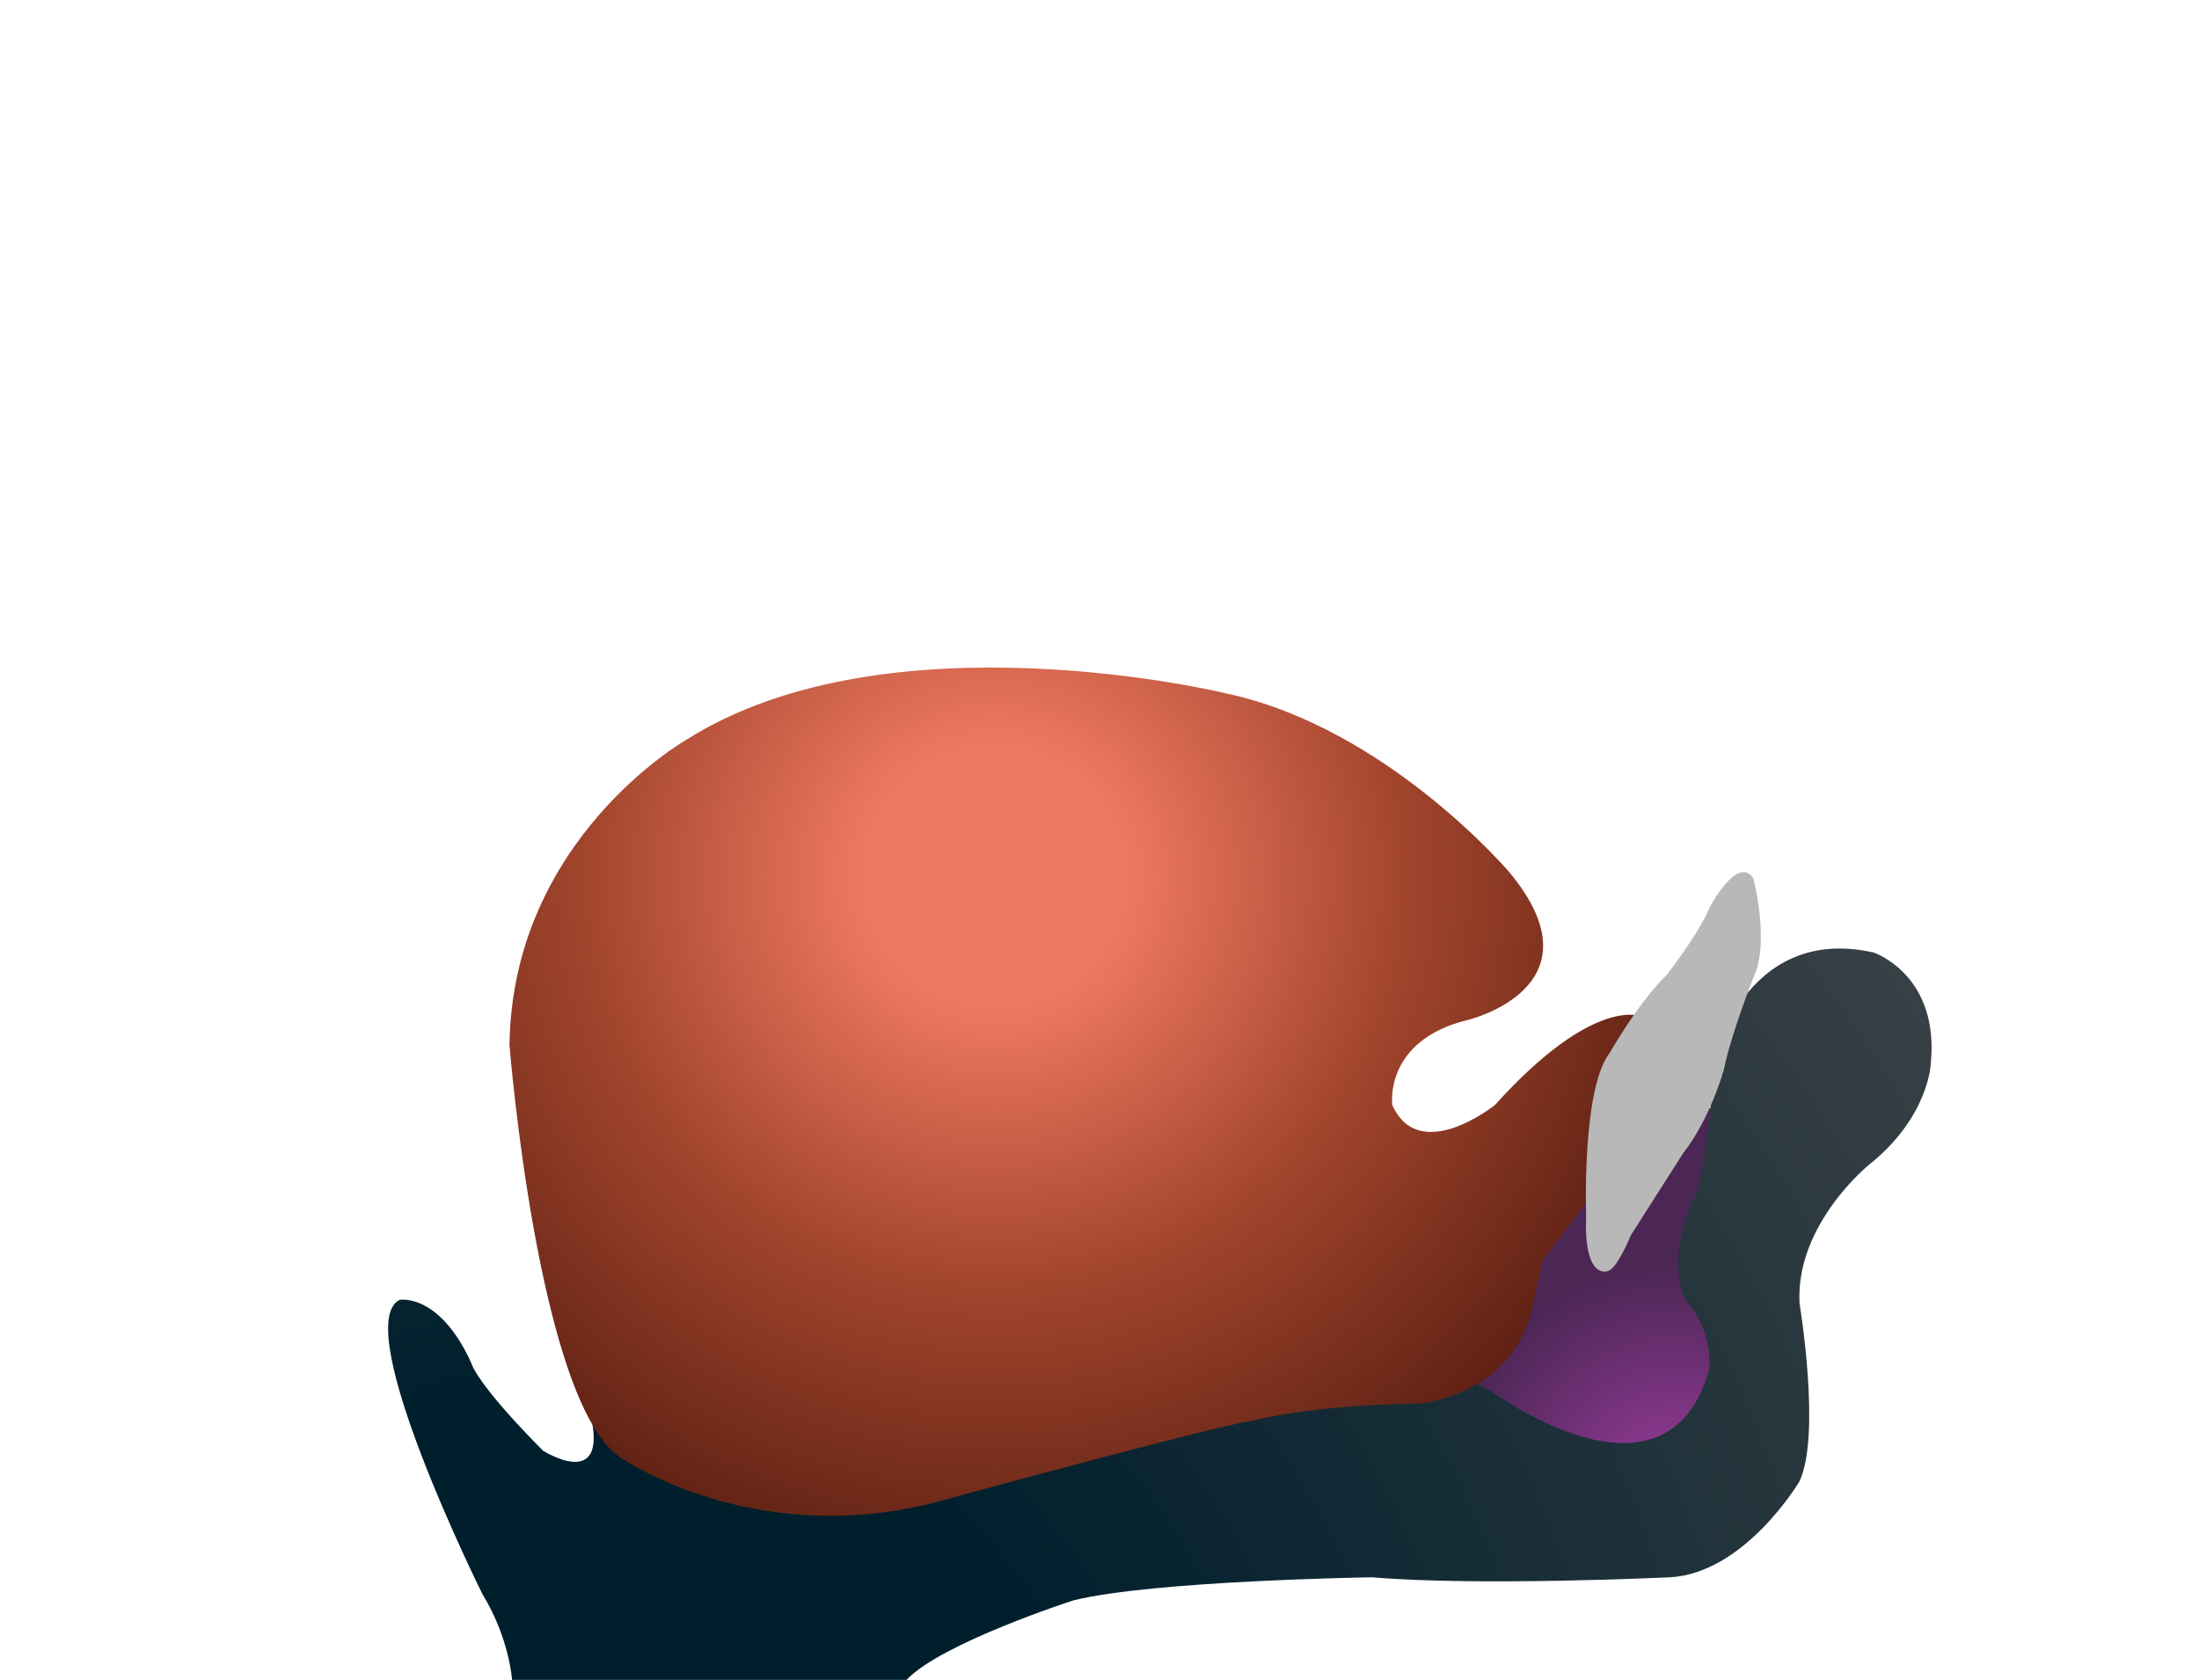
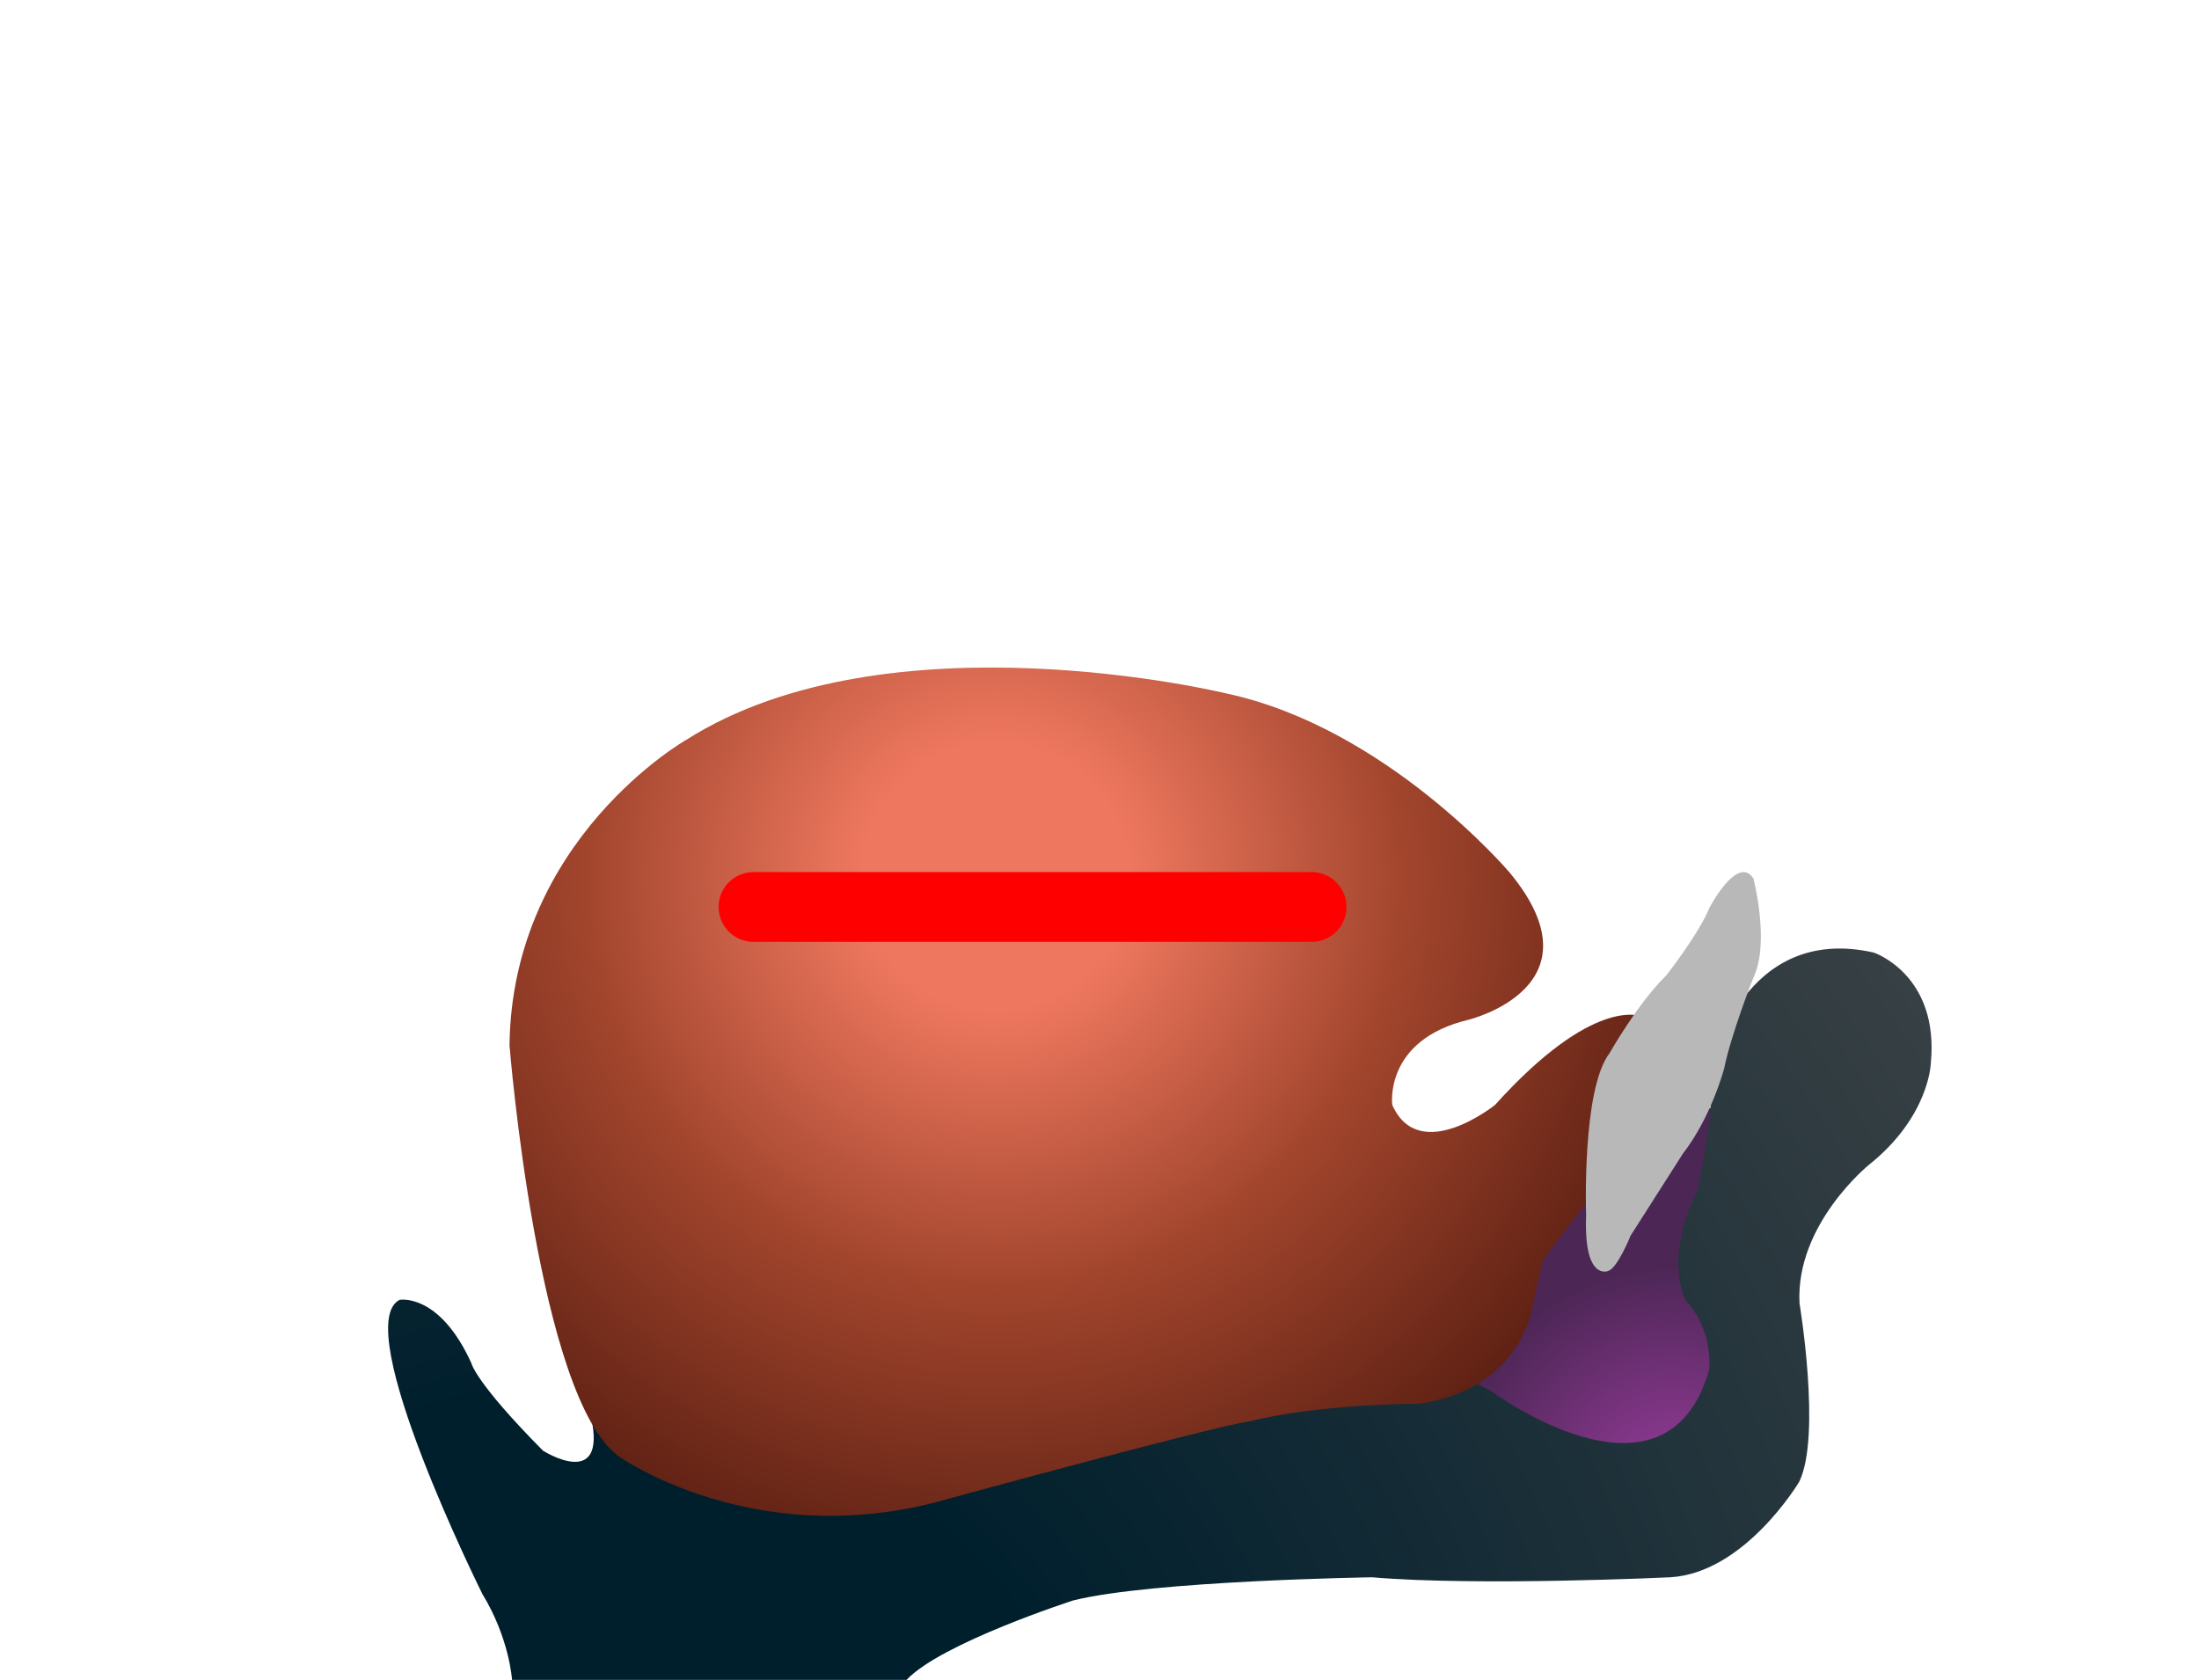
<svg xmlns="http://www.w3.org/2000/svg" width="157.6" height="120.4" version="1.1" viewBox="0 0 157.597 120.396" xml:space="preserve">
  <radialGradient id="a" cx="37.624" cy="106.93" r="21.912" gradientTransform="matrix(-1 0 0 1 157.6 0)" gradientUnits="userSpaceOnUse">
    <stop stop-color="#8D3991" offset=".115" />
    <stop stop-color="#4C2655" offset=".746" />
  </radialGradient>
  <path d="M114.72 79.43s-2.853 3.643-4.063 9.949l-5.73 10.778 1.594 4.075 10.038.709 2.896-.355 4.488-5.964-.65-5.67-1.594-5.313 3.069-8.209H114.72z" fill="url(#a)" />
  <radialGradient id="b" cx="115.82" cy="137.2" r="147.24" gradientTransform="matrix(-1 0 0 1 157.6 0)" gradientUnits="userSpaceOnUse">
    <stop stop-color="#001F2D" offset=".255" />
    <stop stop-color="#4D4D4D" offset="1" />
  </radialGradient>
  <path d="M134.29 68.268s4.729 1.588 4.082 7.986c0 0-.127 3.784-4.413 7.213 0 0-5.289 4.262-4.992 9.939 0 0 1.574 9.465-.013 12.777 0 0-3.892 6.563-9.273 6.859 0 0-13.662.652-21.353 0 0 0-15.733.238-21.412 1.659 0 0-9.464 3.052-11.946 5.694H36.697s-.178-2.967-2.125-6.153c0 0-9.566-19.222-5.935-21.083 0 0 2.835-.531 5.136 4.518 0 0 .245 1.344 5.139 6.289 0 0 4.606 2.924 3.454-2.393l2.744 1.594 15.238 4.074 14.35-3.896 18.956-4.96h10.45l2.657 1.241s12.613 9.438 15.733-1.455c0 0 .339-2.834-1.704-4.99 0 0-1.587-2.951.854-7.827 0 0 1.249-5.624 1.021-9.019 0 .001 2.263-10.179 11.625-8.067z" fill="url(#b)" />
  <radialGradient id="c" cx="86.286" cy="62.833" r="51.011" gradientTransform="matrix(-1 0 0 1 157.6 0)" gradientUnits="userSpaceOnUse">
    <stop stop-color="#EE785F" offset=".186" />
    <stop stop-color="#A2452D" offset=".576" />
    <stop stop-color="#5D2013" offset="1" />
  </radialGradient>
  <path d="M49.182 53.022c14.527-9.213 38.667-3.333 38.667-3.333 11.518 2.439 20.333 12.833 20.333 12.833 6.787 8.193-2.926 10.559-2.926 10.559-6.107 1.455-5.476 6.107-5.476 6.107 1.938 4.361 7.366 0 7.366 0 7.075-7.852 10.465-6.349 10.465-6.349-.234.136-.47.327-.704.569l.704-.569.544 1.487-.544 6.71-7.017 9.239c-.457 1.939-.72 3.237-.72 3.237-1.377 6.62-8.253 7.089-8.253 7.089-7.793.088-11.957 1.24-11.957 1.24-3.011.442-22.678 5.844-22.678 5.844-13.199 3.367-22.588-3.275-22.588-3.275-5.844-4.075-7.883-29.498-7.883-29.498.179-14.791 12.667-21.89 12.667-21.89z" fill="url(#c)" />
  <path d="M125.66 62.953s1.21 4.607 0 7.116c0 0-1.595 4.046-2.099 6.526 0 0-.912 3.455-2.95 6.082 0 0-2.805 4.4-3.749 5.877 0 0-.944 2.361-1.624 2.539 0 0-1.743.736-1.565-3.959 0 0-.325-9.063 1.683-11.662 0 0 2.038-3.602 4.075-5.582 0 0 2.331-2.979 3.071-4.811 0 .001 2.006-3.868 3.158-2.126z" fill="#B8B8B8" />
+   <path d="m 54,65 h 40" style="stroke:#f00;stroke-width:5;stroke-linecap:round" />
</svg>
